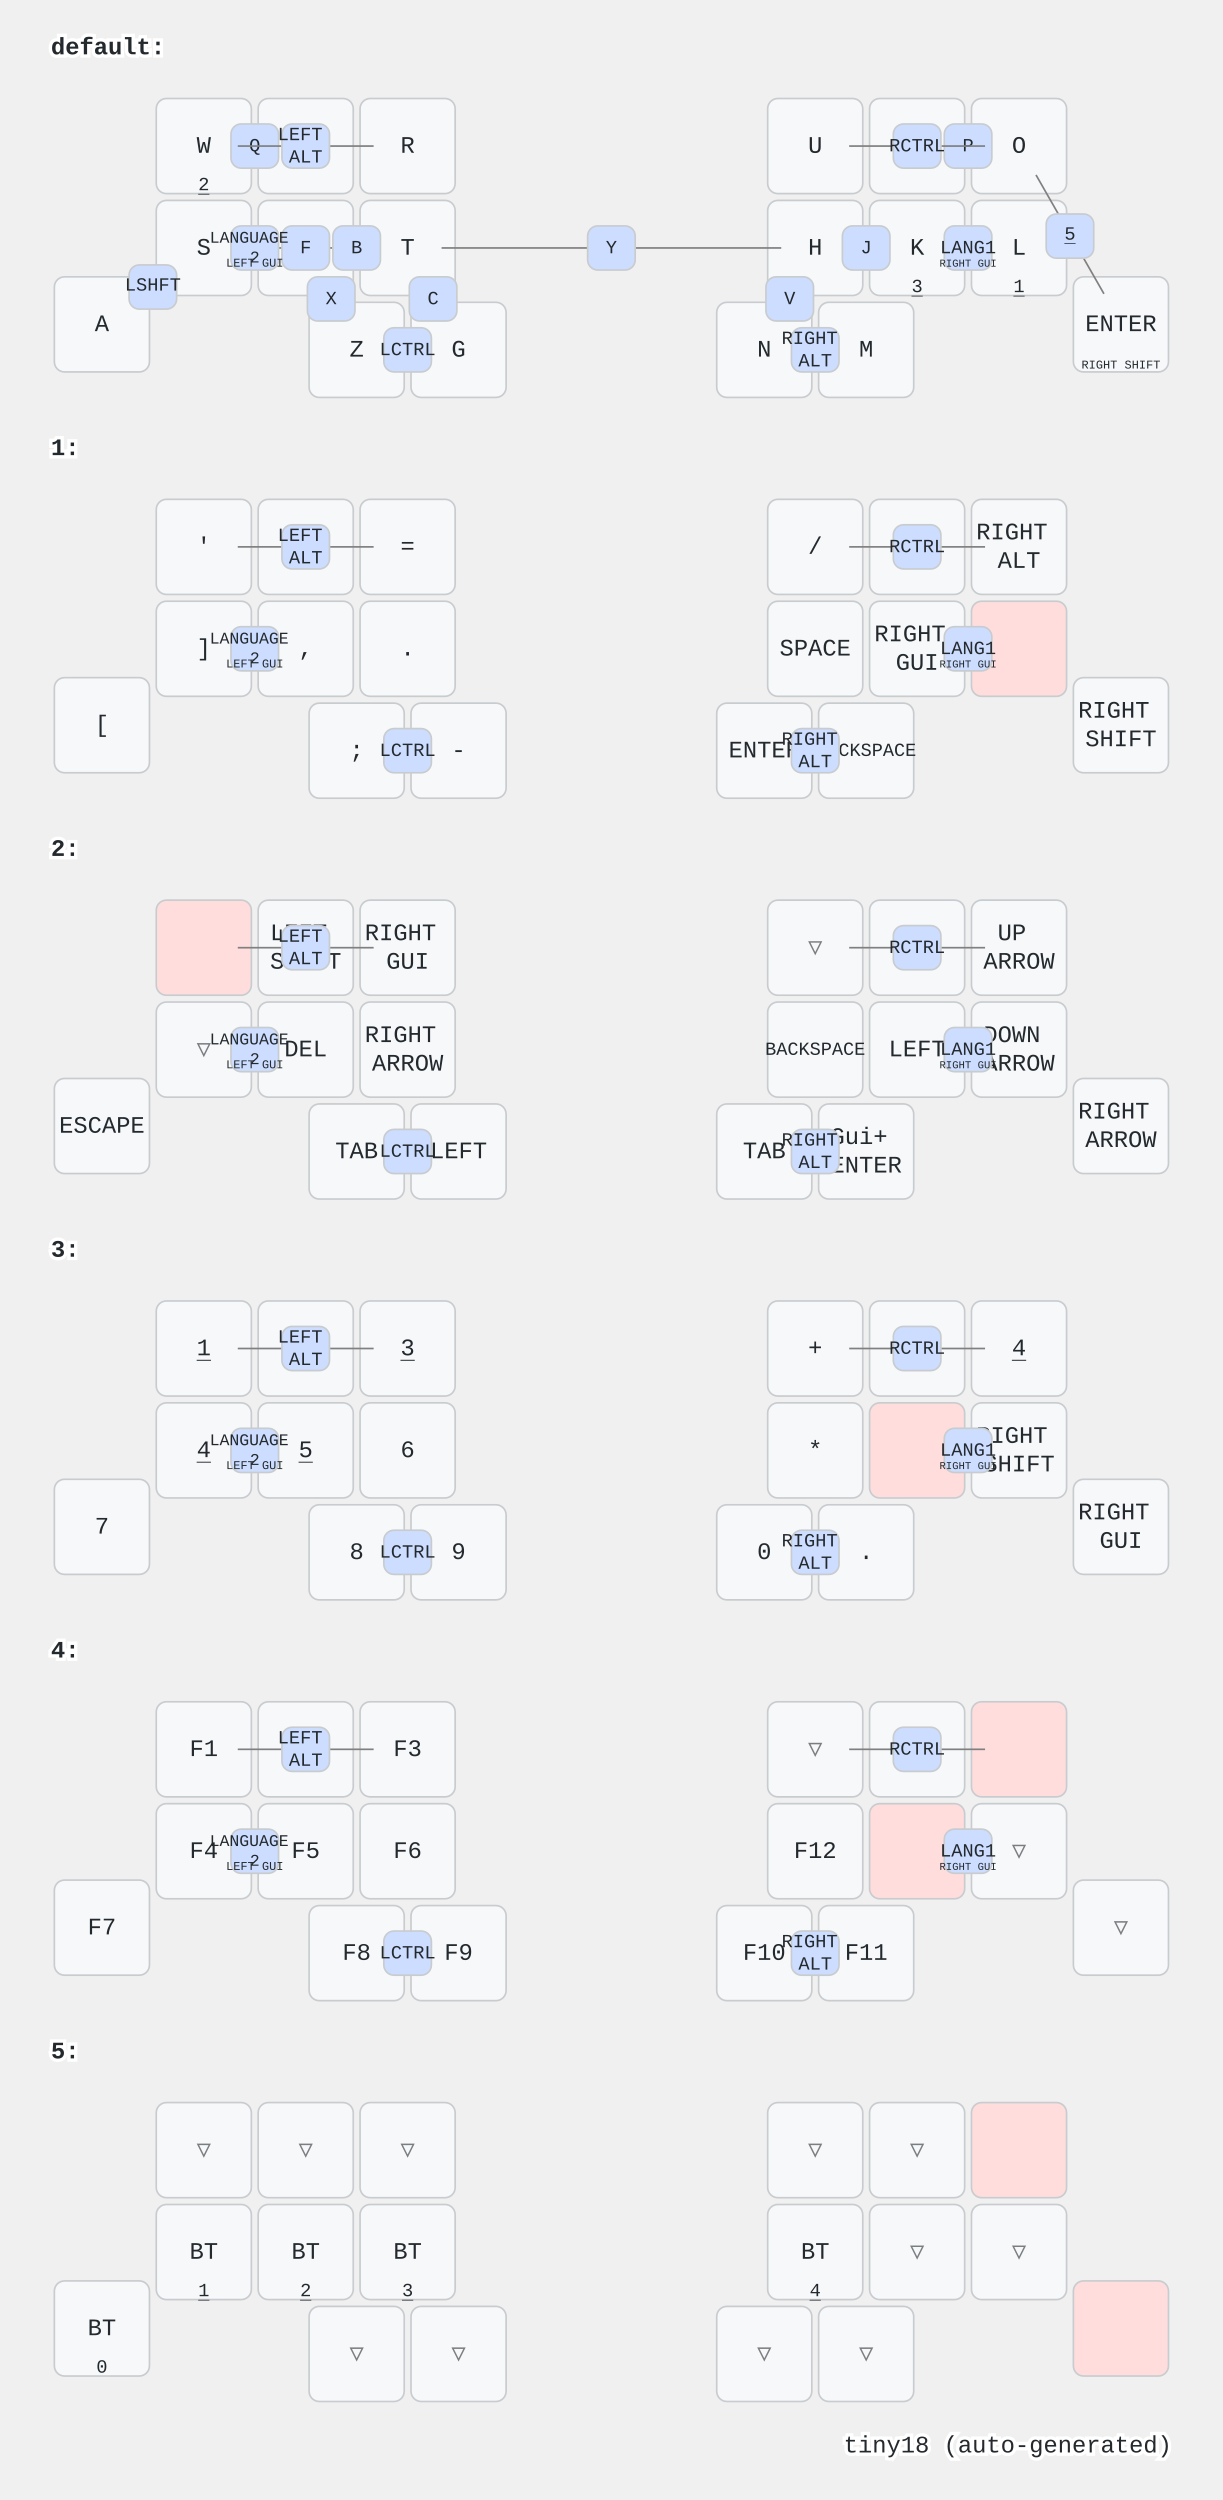
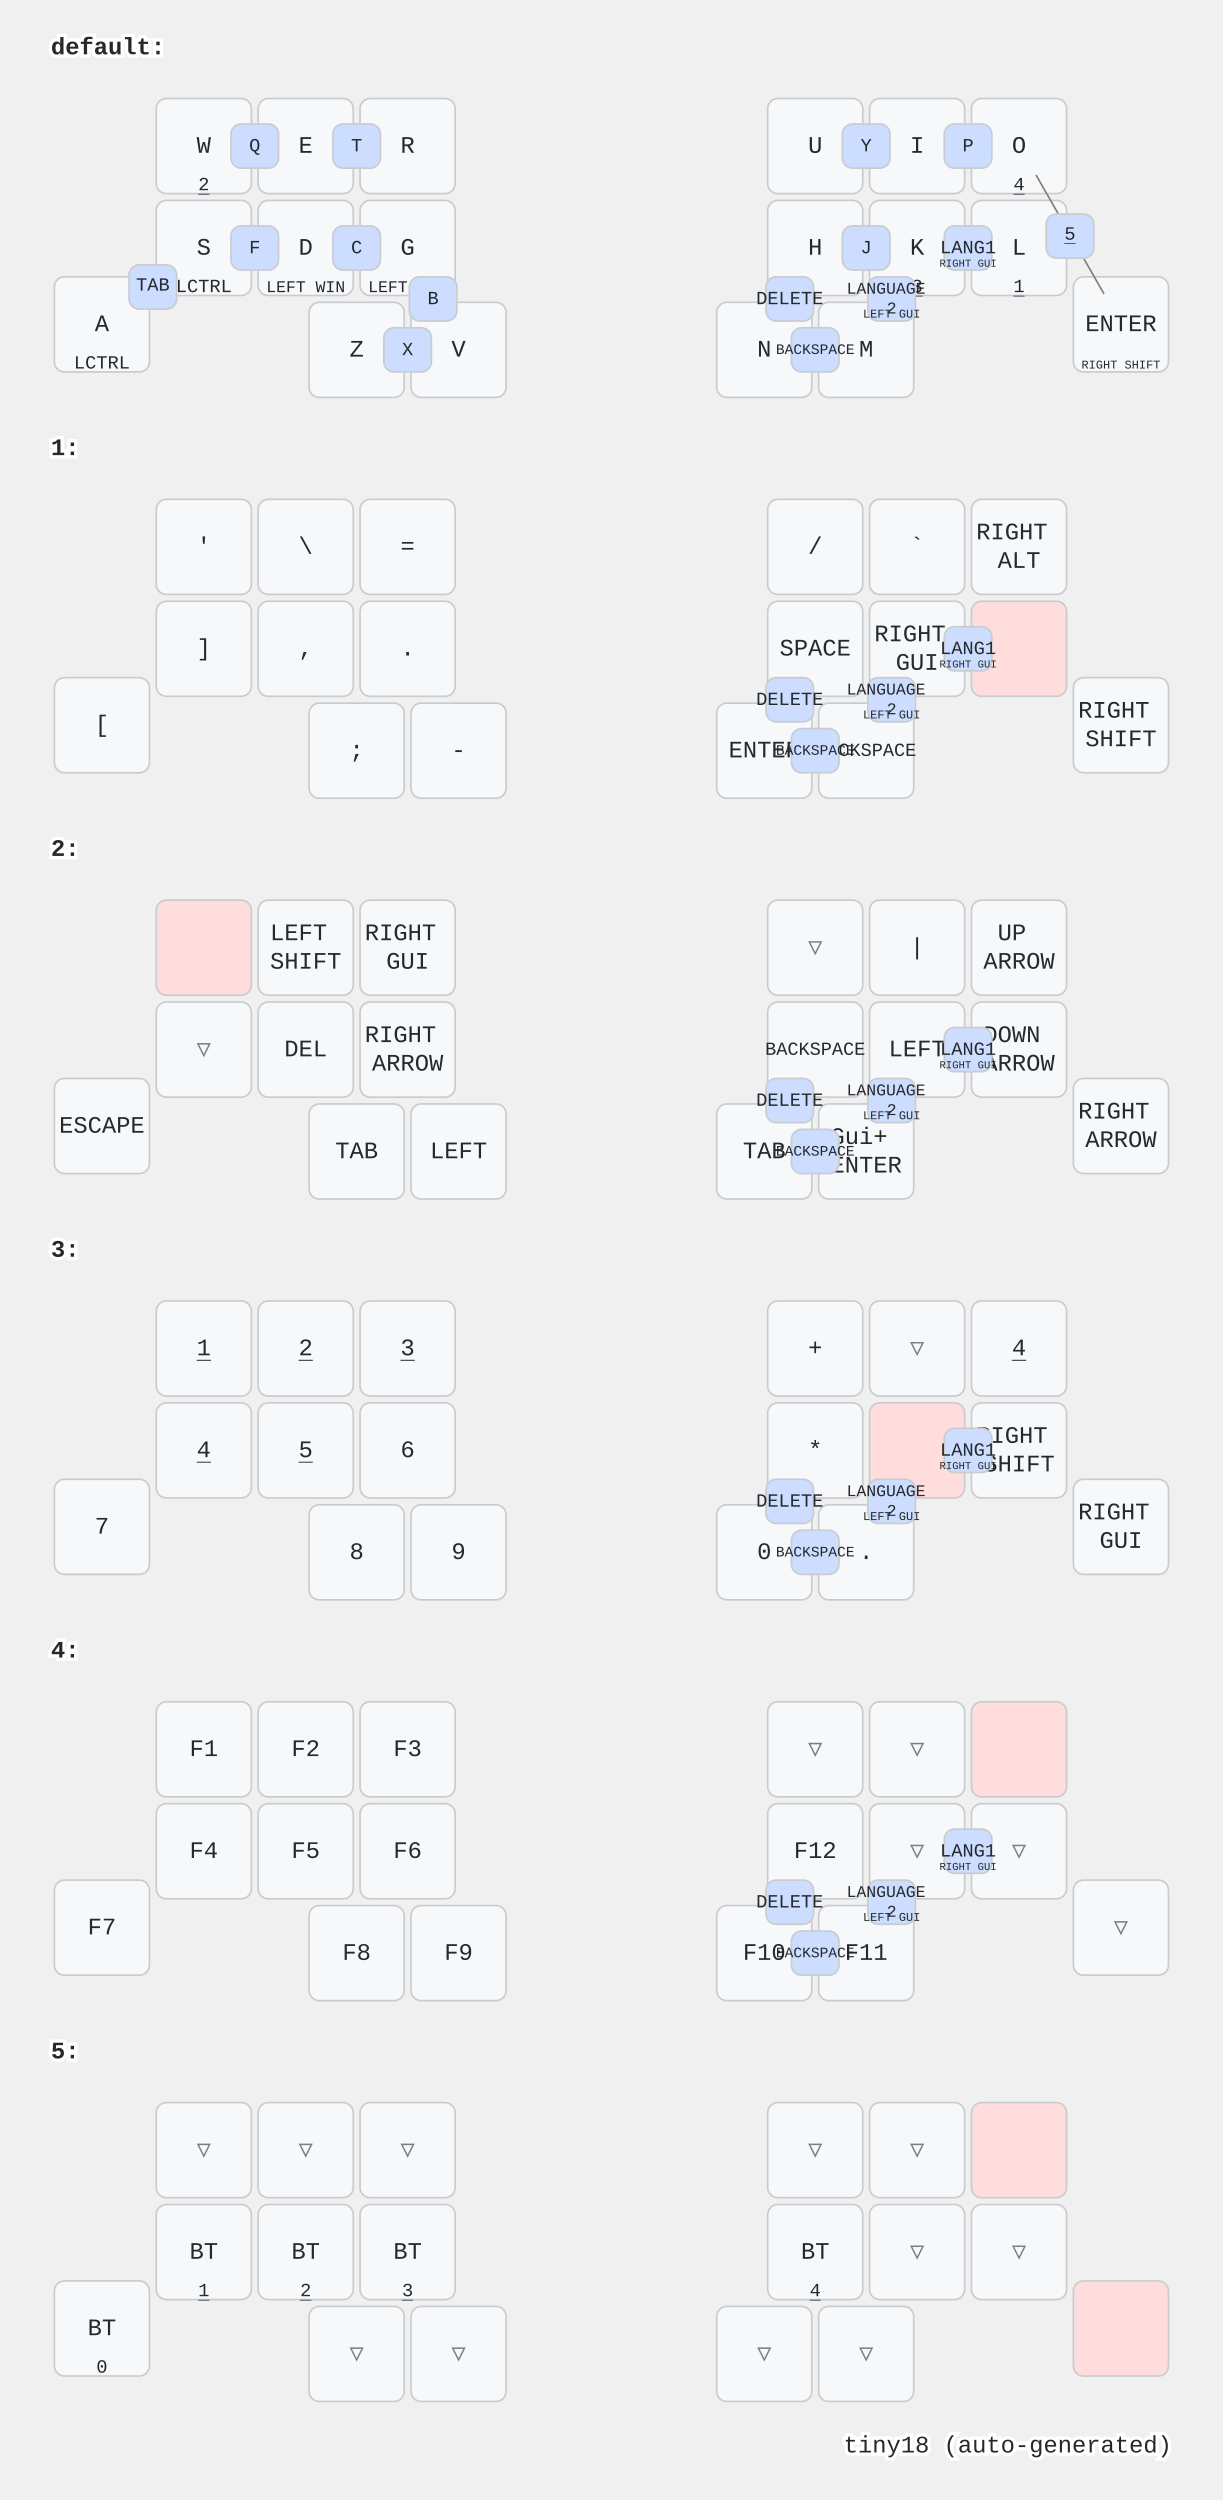
<svg xmlns="http://www.w3.org/2000/svg" width="720" height="1472" viewBox="0 0 720 1472" class="keymap">
  <style>/* inherit to force styles through use tags */
svg path {
    fill: inherit;
}

/* font and background color specifications */
svg.keymap {
    font-family: SFMono-Regular,Consolas,Liberation Mono,Menlo,monospace;
    font-size: 14px;
    font-kerning: normal;
    text-rendering: optimizeLegibility;
    fill: #24292e;
}

/* default key styling */
rect.key {
    fill: #f6f8fa;
}

rect.key, rect.combo {
    stroke: #c9cccf;
    stroke-width: 1;
}

/* default key side styling, only used is draw_key_sides is set */
rect.side {
    filter: brightness(90%);
}

/* color accent for combo boxes */
rect.combo, rect.combo-separate {
    fill: #cdf;
}

/* color accent for held keys */
rect.held, rect.combo.held {
    fill: #fdd;
}

/* color accent for ghost (optional) keys */
rect.ghost, rect.combo.ghost {
    stroke-dasharray: 4, 4;
    stroke-width: 2;
}

text {
    text-anchor: middle;
    dominant-baseline: middle;
}

/* styling for layer labels */
text.label {
    font-weight: bold;
    text-anchor: start;
    stroke: white;
    stroke-width: 4;
    paint-order: stroke;
}

/* styling for optional footer */
text.footer {
    text-anchor: end;
    dominant-baseline: auto;
    stroke: white;
    stroke-width: 4;
    paint-order: stroke;
}

/* styling for combo tap, and key non-tap label text */
text.combo, text.hold, text.shifted, text.left, text.right {
    font-size: 11px;
}

text.hold {
    text-anchor: middle;
    dominant-baseline: auto;
}

text.shifted {
    text-anchor: middle;
    dominant-baseline: hanging;
}

text.left {
    text-anchor: start;
}

text.right {
    text-anchor: end;
}

text.layer-activator {
    text-decoration: underline;
}

/* styling for hold/shifted label text in combo box */
text.combo.hold, text.combo.shifted, text.combo.left, text.combo.right {
    font-size: 8px;
}

/* lighter symbol for transparent keys */
text.trans {
    fill: #7b7e81;
}

/* styling for combo dendrons */
path.combo {
    stroke-width: 1;
    stroke: gray;
    fill: none;
}

/* Start Tabler Icons Cleanup */
/* cannot use height/width with glyphs */
.icon-tabler &gt; path {
    fill: inherit;
    stroke: inherit;
    stroke-width: 2;
}
/* hide tabler's default box */
.icon-tabler &gt; path[stroke="none"][fill="none"] {
    visibility: hidden;
}
/* End Tabler Icons Cleanup */
</style>
  <g transform="translate(30, 0)" class="layer-default">
    <text x="0" y="28" class="label" id="default">default:</text>
    <g transform="translate(0, 56)">
      <g transform="translate(90, 30)" class="key keypos-0">
        <rect rx="6" ry="6" x="-28" y="-28" width="56" height="56" class="key" />
        <text x="0" y="0" class="key tap">W</text>
        <a href="#x_x">
          <text x="0" y="26" class="key hold layer-activator">2</text>
        </a>
      </g>
      <g transform="translate(150, 30)" class="key keypos-1">
        <rect rx="6" ry="6" x="-28" y="-28" width="56" height="56" class="key" />
        <text x="0" y="0" class="key tap">E</text>
      </g>
      <g transform="translate(210, 30)" class="key keypos-2">
        <rect rx="6" ry="6" x="-28" y="-28" width="56" height="56" class="key" />
        <text x="0" y="0" class="key tap">R</text>
      </g>
      <g transform="translate(450, 30)" class="key keypos-3">
        <rect rx="6" ry="6" x="-28" y="-28" width="56" height="56" class="key" />
        <text x="0" y="0" class="key tap">U</text>
      </g>
      <g transform="translate(510, 30)" class="key keypos-4">
        <rect rx="6" ry="6" x="-28" y="-28" width="56" height="56" class="key" />
        <text x="0" y="0" class="key tap">I</text>
      </g>
      <g transform="translate(570, 30)" class="key keypos-5">
        <rect rx="6" ry="6" x="-28" y="-28" width="56" height="56" class="key" />
        <text x="0" y="0" class="key tap">O</text>
+         <a href="#x_x">
+           <text x="0" y="26" class="key hold layer-activator">4</text>
+         </a>
      </g>
      <g transform="translate(30, 135)" class="key keypos-6">
        <rect rx="6" ry="6" x="-28" y="-28" width="56" height="56" class="key" />
        <text x="0" y="0" class="key tap">A</text>
+         <text x="0" y="26" class="key hold">LCTRL</text>
      </g>
      <g transform="translate(90, 90)" class="key keypos-7">
        <rect rx="6" ry="6" x="-28" y="-28" width="56" height="56" class="key" />
        <text x="0" y="0" class="key tap">S</text>
+         <text x="0" y="26" class="key hold">LCTRL</text>
      </g>
      <g transform="translate(150, 90)" class="key keypos-8">
        <rect rx="6" ry="6" x="-28" y="-28" width="56" height="56" class="key" />
        <text x="0" y="0" class="key tap">D</text>
+         <text x="0" y="26" class="key hold">
+           <tspan style="font-size: 88%">LEFT WIN</tspan>
+         </text>
      </g>
      <g transform="translate(210, 90)" class="key keypos-9">
        <rect rx="6" ry="6" x="-28" y="-28" width="56" height="56" class="key" />
-         <text x="0" y="0" class="key tap">T</text>
+         <text x="0" y="0" class="key tap">G</text>
+         <text x="0" y="26" class="key hold">
+           <tspan style="font-size: 88%">LEFT ALT</tspan>
+         </text>
      </g>
      <g transform="translate(450, 90)" class="key keypos-10">
        <rect rx="6" ry="6" x="-28" y="-28" width="56" height="56" class="key" />
        <text x="0" y="0" class="key tap">H</text>
      </g>
      <g transform="translate(510, 90)" class="key keypos-11">
        <rect rx="6" ry="6" x="-28" y="-28" width="56" height="56" class="key" />
        <text x="0" y="0" class="key tap">K</text>
        <a href="#x_x">
          <text x="0" y="26" class="key hold layer-activator">3</text>
        </a>
      </g>
      <g transform="translate(570, 90)" class="key keypos-12">
        <rect rx="6" ry="6" x="-28" y="-28" width="56" height="56" class="key" />
        <text x="0" y="0" class="key tap">L</text>
        <a href="#x_x">
          <text x="0" y="26" class="key hold layer-activator">1</text>
        </a>
      </g>
      <g transform="translate(630, 135)" class="key keypos-13">
        <rect rx="6" ry="6" x="-28" y="-28" width="56" height="56" class="key" />
        <text x="0" y="0" class="key tap">ENTER</text>
        <text x="0" y="26" class="key hold">
          <tspan style="font-size: 64%">RIGHT SHIFT</tspan>
        </text>
      </g>
      <g transform="translate(180, 150)" class="key keypos-14">
        <rect rx="6" ry="6" x="-28" y="-28" width="56" height="56" class="key" />
        <text x="0" y="0" class="key tap">Z</text>
      </g>
      <g transform="translate(240, 150)" class="key keypos-15">
        <rect rx="6" ry="6" x="-28" y="-28" width="56" height="56" class="key" />
-         <text x="0" y="0" class="key tap">G</text>
+         <text x="0" y="0" class="key tap">V</text>
      </g>
      <g transform="translate(420, 150)" class="key keypos-16">
        <rect rx="6" ry="6" x="-28" y="-28" width="56" height="56" class="key" />
        <text x="0" y="0" class="key tap">N</text>
      </g>
      <g transform="translate(480, 150)" class="key keypos-17">
        <rect rx="6" ry="6" x="-28" y="-28" width="56" height="56" class="key" />
        <text x="0" y="0" class="key tap">M</text>
      </g>
      <g class="combo combopos-0">
        <rect rx="6" ry="6" x="106" y="17" width="28" height="26" class="combo" />
        <text x="120" y="30" class="combo tap">Q</text>
      </g>
      <g class="combo combopos-1">
-         <path d="M150,90 l40,0" class="combo" />
-         <path d="M150,90 l-40,0" class="combo" />
-         <rect rx="6" ry="6" x="136" y="77" width="28" height="26" class="combo" />
-         <text x="150" y="90" class="combo tap">F</text>
+         <rect rx="6" ry="6" x="166" y="17" width="28" height="26" class="combo" />
+         <text x="180" y="30" class="combo tap">T</text>
      </g>
      <g class="combo combopos-2">
-         <path d="M330,90 l100,0" class="combo" />
-         <path d="M330,90 l-100,0" class="combo" />
-         <rect rx="6" ry="6" x="316" y="77" width="28" height="26" class="combo" />
-         <text x="330" y="90" class="combo tap">Y</text>
+         <rect rx="6" ry="6" x="466" y="17" width="28" height="26" class="combo" />
+         <text x="480" y="30" class="combo tap">Y</text>
      </g>
      <g class="combo combopos-3">
        <rect rx="6" ry="6" x="526" y="17" width="28" height="26" class="combo" />
        <text x="540" y="30" class="combo tap">P</text>
      </g>
      <g class="combo combopos-4">
-         <rect rx="6" ry="6" x="166" y="77" width="28" height="26" class="combo" />
-         <text x="180" y="90" class="combo tap">B</text>
+         <rect rx="6" ry="6" x="211" y="107" width="28" height="26" class="combo" />
+         <text x="225" y="120" class="combo tap">B</text>
      </g>
      <g class="combo combopos-5">
        <rect rx="6" ry="6" x="466" y="77" width="28" height="26" class="combo" />
        <text x="480" y="90" class="combo tap">J</text>
      </g>
      <g class="combo combopos-6">
-         <rect rx="6" ry="6" x="106" y="77" width="28" height="26" class="combo" />
-         <text x="120" y="90" class="combo tap">
-           <tspan x="120" dy="-0.6em" style="font-size: 88%">LANGUAGE</tspan>
-           <tspan x="120" dy="1.2em" style="font-size: 88%">2</tspan>
-         </text>
-         <text x="120" y="101" class="combo hold">
+         <rect rx="6" ry="6" x="481" y="107" width="28" height="26" class="combo" />
+         <text x="495" y="120" class="combo tap">
+           <tspan x="495" dy="-0.6em" style="font-size: 88%">LANGUAGE</tspan>
+           <tspan x="495" dy="1.2em" style="font-size: 88%">2</tspan>
+         </text>
+         <text x="495" y="131" class="combo hold">
          <tspan style="font-size: 88%">LEFT GUI</tspan>
        </text>
      </g>
      <g class="combo combopos-7">
        <rect rx="6" ry="6" x="526" y="77" width="28" height="26" class="combo" />
        <text x="540" y="90" class="combo tap">LANG1</text>
        <text x="540" y="101" class="combo hold">
          <tspan style="font-size: 78%">RIGHT GUI</tspan>
        </text>
      </g>
      <g class="combo combopos-8">
        <rect rx="6" ry="6" x="46" y="100" width="28" height="26" class="combo" />
-         <text x="60" y="112" class="combo tap">LSHFT</text>
+         <text x="60" y="112" class="combo tap">TAB</text>
      </g>
      <g class="combo combopos-9">
-         <rect rx="6" ry="6" x="196" y="137" width="28" height="26" class="combo" />
-         <text x="210" y="150" class="combo tap">LCTRL</text>
+         <rect rx="6" ry="6" x="421" y="107" width="28" height="26" class="combo" />
+         <text x="435" y="120" class="combo tap">DELETE</text>
      </g>
      <g class="combo combopos-10">
        <rect rx="6" ry="6" x="436" y="137" width="28" height="26" class="combo" />
        <text x="450" y="150" class="combo tap">
-           <tspan x="450" dy="-0.6em">RIGHT</tspan>
-           <tspan x="450" dy="1.2em">ALT</tspan>
+           <tspan style="font-size: 78%">BACKSPACE</tspan>
        </text>
      </g>
      <g class="combo combopos-11">
        <path d="M600,82 l-20,-35" class="combo" />
        <path d="M600,82 l20,35" class="combo" />
        <rect rx="6" ry="6" x="586" y="70" width="28" height="26" class="combo" />
        <a href="#x_x">
          <text x="600" y="82" class="combo tap layer-activator">5</text>
        </a>
      </g>
      <g class="combo combopos-12">
-         <path d="M150,30 l40,0" class="combo" />
-         <path d="M150,30 l-40,0" class="combo" />
-         <rect rx="6" ry="6" x="136" y="17" width="28" height="26" class="combo" />
-         <text x="150" y="30" class="combo tap">
-           <tspan x="150" dy="-0.6em">LEFT</tspan>
-           <tspan x="150" dy="1.2em">ALT</tspan>
-         </text>
+         <rect rx="6" ry="6" x="196" y="137" width="28" height="26" class="combo" />
+         <text x="210" y="150" class="combo tap">X</text>
      </g>
      <g class="combo combopos-13">
-         <path d="M510,30 l-40,0" class="combo" />
-         <path d="M510,30 l40,0" class="combo" />
-         <rect rx="6" ry="6" x="496" y="17" width="28" height="26" class="combo" />
-         <text x="510" y="30" class="combo tap">RCTRL</text>
+         <rect rx="6" ry="6" x="166" y="77" width="28" height="26" class="combo" />
+         <text x="180" y="90" class="combo tap">C</text>
      </g>
      <g class="combo combopos-14">
-         <rect rx="6" ry="6" x="151" y="107" width="28" height="26" class="combo" />
-         <text x="165" y="120" class="combo tap">X</text>
-       </g>
-       <g class="combo combopos-15">
-         <rect rx="6" ry="6" x="211" y="107" width="28" height="26" class="combo" />
-         <text x="225" y="120" class="combo tap">C</text>
-       </g>
-       <g class="combo combopos-16">
-         <rect rx="6" ry="6" x="421" y="107" width="28" height="26" class="combo" />
-         <text x="435" y="120" class="combo tap">V</text>
+         <rect rx="6" ry="6" x="106" y="77" width="28" height="26" class="combo" />
+         <text x="120" y="90" class="combo tap">F</text>
      </g>
    </g>
  </g>
  <g transform="translate(30, 236)" class="layer-1">
    <text x="0" y="28" class="label" id="x_x">1:</text>
    <g transform="translate(0, 56)">
      <g transform="translate(90, 30)" class="key keypos-0">
        <rect rx="6" ry="6" x="-28" y="-28" width="56" height="56" class="key" />
        <text x="0" y="0" class="key tap">'</text>
      </g>
      <g transform="translate(150, 30)" class="key keypos-1">
        <rect rx="6" ry="6" x="-28" y="-28" width="56" height="56" class="key" />
        <text x="0" y="0" class="key tap">\</text>
      </g>
      <g transform="translate(210, 30)" class="key keypos-2">
        <rect rx="6" ry="6" x="-28" y="-28" width="56" height="56" class="key" />
        <text x="0" y="0" class="key tap">=</text>
      </g>
      <g transform="translate(450, 30)" class="key keypos-3">
        <rect rx="6" ry="6" x="-28" y="-28" width="56" height="56" class="key" />
        <text x="0" y="0" class="key tap">/</text>
      </g>
      <g transform="translate(510, 30)" class="key keypos-4">
        <rect rx="6" ry="6" x="-28" y="-28" width="56" height="56" class="key" />
        <text x="0" y="0" class="key tap">`</text>
      </g>
      <g transform="translate(570, 30)" class="key keypos-5">
        <rect rx="6" ry="6" x="-28" y="-28" width="56" height="56" class="key" />
        <text x="0" y="0" class="key tap">
          <tspan x="0" dy="-0.6em">RIGHT</tspan>
          <tspan x="0" dy="1.2em">ALT</tspan>
        </text>
      </g>
      <g transform="translate(30, 135)" class="key keypos-6">
        <rect rx="6" ry="6" x="-28" y="-28" width="56" height="56" class="key" />
        <text x="0" y="0" class="key tap">[</text>
      </g>
      <g transform="translate(90, 90)" class="key keypos-7">
        <rect rx="6" ry="6" x="-28" y="-28" width="56" height="56" class="key" />
        <text x="0" y="0" class="key tap">]</text>
      </g>
      <g transform="translate(150, 90)" class="key keypos-8">
        <rect rx="6" ry="6" x="-28" y="-28" width="56" height="56" class="key" />
        <text x="0" y="0" class="key tap">,</text>
      </g>
      <g transform="translate(210, 90)" class="key keypos-9">
        <rect rx="6" ry="6" x="-28" y="-28" width="56" height="56" class="key" />
        <text x="0" y="0" class="key tap">.</text>
      </g>
      <g transform="translate(450, 90)" class="key keypos-10">
        <rect rx="6" ry="6" x="-28" y="-28" width="56" height="56" class="key" />
        <text x="0" y="0" class="key tap">SPACE</text>
      </g>
      <g transform="translate(510, 90)" class="key keypos-11">
        <rect rx="6" ry="6" x="-28" y="-28" width="56" height="56" class="key" />
        <text x="0" y="0" class="key tap">
          <tspan x="0" dy="-0.6em">RIGHT</tspan>
          <tspan x="0" dy="1.2em">GUI</tspan>
        </text>
      </g>
      <g transform="translate(570, 90)" class="key held keypos-12">
        <rect rx="6" ry="6" x="-28" y="-28" width="56" height="56" class="key held" />
      </g>
      <g transform="translate(630, 135)" class="key keypos-13">
        <rect rx="6" ry="6" x="-28" y="-28" width="56" height="56" class="key" />
        <text x="0" y="0" class="key tap">
          <tspan x="0" dy="-0.6em">RIGHT</tspan>
          <tspan x="0" dy="1.2em">SHIFT</tspan>
        </text>
      </g>
      <g transform="translate(180, 150)" class="key keypos-14">
        <rect rx="6" ry="6" x="-28" y="-28" width="56" height="56" class="key" />
        <text x="0" y="0" class="key tap">;</text>
      </g>
      <g transform="translate(240, 150)" class="key keypos-15">
        <rect rx="6" ry="6" x="-28" y="-28" width="56" height="56" class="key" />
        <text x="0" y="0" class="key tap">-</text>
      </g>
      <g transform="translate(420, 150)" class="key keypos-16">
        <rect rx="6" ry="6" x="-28" y="-28" width="56" height="56" class="key" />
        <text x="0" y="0" class="key tap">ENTER</text>
      </g>
      <g transform="translate(480, 150)" class="key keypos-17">
        <rect rx="6" ry="6" x="-28" y="-28" width="56" height="56" class="key" />
        <text x="0" y="0" class="key tap">
          <tspan style="font-size: 78%">BACKSPACE</tspan>
        </text>
      </g>
      <g class="combo combopos-0">
-         <rect rx="6" ry="6" x="106" y="77" width="28" height="26" class="combo" />
-         <text x="120" y="90" class="combo tap">
-           <tspan x="120" dy="-0.6em" style="font-size: 88%">LANGUAGE</tspan>
-           <tspan x="120" dy="1.2em" style="font-size: 88%">2</tspan>
-         </text>
-         <text x="120" y="101" class="combo hold">
+         <rect rx="6" ry="6" x="481" y="107" width="28" height="26" class="combo" />
+         <text x="495" y="120" class="combo tap">
+           <tspan x="495" dy="-0.6em" style="font-size: 88%">LANGUAGE</tspan>
+           <tspan x="495" dy="1.2em" style="font-size: 88%">2</tspan>
+         </text>
+         <text x="495" y="131" class="combo hold">
          <tspan style="font-size: 88%">LEFT GUI</tspan>
        </text>
      </g>
      <g class="combo combopos-1">
        <rect rx="6" ry="6" x="526" y="77" width="28" height="26" class="combo" />
        <text x="540" y="90" class="combo tap">LANG1</text>
        <text x="540" y="101" class="combo hold">
          <tspan style="font-size: 78%">RIGHT GUI</tspan>
        </text>
      </g>
      <g class="combo combopos-2">
-         <rect rx="6" ry="6" x="196" y="137" width="28" height="26" class="combo" />
-         <text x="210" y="150" class="combo tap">LCTRL</text>
+         <rect rx="6" ry="6" x="421" y="107" width="28" height="26" class="combo" />
+         <text x="435" y="120" class="combo tap">DELETE</text>
      </g>
      <g class="combo combopos-3">
        <rect rx="6" ry="6" x="436" y="137" width="28" height="26" class="combo" />
        <text x="450" y="150" class="combo tap">
-           <tspan x="450" dy="-0.6em">RIGHT</tspan>
-           <tspan x="450" dy="1.2em">ALT</tspan>
-         </text>
-       </g>
-       <g class="combo combopos-4">
-         <path d="M150,30 l40,0" class="combo" />
-         <path d="M150,30 l-40,0" class="combo" />
-         <rect rx="6" ry="6" x="136" y="17" width="28" height="26" class="combo" />
-         <text x="150" y="30" class="combo tap">
-           <tspan x="150" dy="-0.6em">LEFT</tspan>
-           <tspan x="150" dy="1.2em">ALT</tspan>
-         </text>
-       </g>
-       <g class="combo combopos-5">
-         <path d="M510,30 l-40,0" class="combo" />
-         <path d="M510,30 l40,0" class="combo" />
-         <rect rx="6" ry="6" x="496" y="17" width="28" height="26" class="combo" />
-         <text x="510" y="30" class="combo tap">RCTRL</text>
+           <tspan style="font-size: 78%">BACKSPACE</tspan>
+         </text>
      </g>
    </g>
  </g>
  <g transform="translate(30, 472)" class="layer-2">
    <text x="0" y="28" class="label" id="x_x">2:</text>
    <g transform="translate(0, 56)">
      <g transform="translate(90, 30)" class="key held keypos-0">
        <rect rx="6" ry="6" x="-28" y="-28" width="56" height="56" class="key held" />
      </g>
      <g transform="translate(150, 30)" class="key keypos-1">
        <rect rx="6" ry="6" x="-28" y="-28" width="56" height="56" class="key" />
        <text x="0" y="0" class="key tap">
          <tspan x="0" dy="-0.6em">LEFT</tspan>
          <tspan x="0" dy="1.2em">SHIFT</tspan>
        </text>
      </g>
      <g transform="translate(210, 30)" class="key keypos-2">
        <rect rx="6" ry="6" x="-28" y="-28" width="56" height="56" class="key" />
        <text x="0" y="0" class="key tap">
          <tspan x="0" dy="-0.6em">RIGHT</tspan>
          <tspan x="0" dy="1.2em">GUI</tspan>
        </text>
      </g>
      <g transform="translate(450, 30)" class="key trans keypos-3">
        <rect rx="6" ry="6" x="-28" y="-28" width="56" height="56" class="key trans" />
        <text x="0" y="0" class="key trans tap">▽</text>
      </g>
      <g transform="translate(510, 30)" class="key keypos-4">
        <rect rx="6" ry="6" x="-28" y="-28" width="56" height="56" class="key" />
        <text x="0" y="0" class="key tap">|</text>
      </g>
      <g transform="translate(570, 30)" class="key keypos-5">
        <rect rx="6" ry="6" x="-28" y="-28" width="56" height="56" class="key" />
        <text x="0" y="0" class="key tap">
          <tspan x="0" dy="-0.6em">UP</tspan>
          <tspan x="0" dy="1.2em">ARROW</tspan>
        </text>
      </g>
      <g transform="translate(30, 135)" class="key keypos-6">
        <rect rx="6" ry="6" x="-28" y="-28" width="56" height="56" class="key" />
        <text x="0" y="0" class="key tap">ESCAPE</text>
      </g>
      <g transform="translate(90, 90)" class="key trans keypos-7">
        <rect rx="6" ry="6" x="-28" y="-28" width="56" height="56" class="key trans" />
        <text x="0" y="0" class="key trans tap">▽</text>
      </g>
      <g transform="translate(150, 90)" class="key keypos-8">
        <rect rx="6" ry="6" x="-28" y="-28" width="56" height="56" class="key" />
        <text x="0" y="0" class="key tap">DEL</text>
      </g>
      <g transform="translate(210, 90)" class="key keypos-9">
        <rect rx="6" ry="6" x="-28" y="-28" width="56" height="56" class="key" />
        <text x="0" y="0" class="key tap">
          <tspan x="0" dy="-0.6em">RIGHT</tspan>
          <tspan x="0" dy="1.2em">ARROW</tspan>
        </text>
      </g>
      <g transform="translate(450, 90)" class="key keypos-10">
        <rect rx="6" ry="6" x="-28" y="-28" width="56" height="56" class="key" />
        <text x="0" y="0" class="key tap">
          <tspan style="font-size: 78%">BACKSPACE</tspan>
        </text>
      </g>
      <g transform="translate(510, 90)" class="key keypos-11">
        <rect rx="6" ry="6" x="-28" y="-28" width="56" height="56" class="key" />
        <text x="0" y="0" class="key tap">LEFT</text>
      </g>
      <g transform="translate(570, 90)" class="key keypos-12">
        <rect rx="6" ry="6" x="-28" y="-28" width="56" height="56" class="key" />
        <text x="0" y="0" class="key tap">
          <tspan x="0" dy="-0.6em">DOWN</tspan>
          <tspan x="0" dy="1.2em">ARROW</tspan>
        </text>
      </g>
      <g transform="translate(630, 135)" class="key keypos-13">
        <rect rx="6" ry="6" x="-28" y="-28" width="56" height="56" class="key" />
        <text x="0" y="0" class="key tap">
          <tspan x="0" dy="-0.6em">RIGHT</tspan>
          <tspan x="0" dy="1.2em">ARROW</tspan>
        </text>
      </g>
      <g transform="translate(180, 150)" class="key keypos-14">
        <rect rx="6" ry="6" x="-28" y="-28" width="56" height="56" class="key" />
        <text x="0" y="0" class="key tap">TAB</text>
      </g>
      <g transform="translate(240, 150)" class="key keypos-15">
        <rect rx="6" ry="6" x="-28" y="-28" width="56" height="56" class="key" />
        <text x="0" y="0" class="key tap">LEFT</text>
      </g>
      <g transform="translate(420, 150)" class="key keypos-16">
        <rect rx="6" ry="6" x="-28" y="-28" width="56" height="56" class="key" />
        <text x="0" y="0" class="key tap">TAB</text>
      </g>
      <g transform="translate(480, 150)" class="key keypos-17">
        <rect rx="6" ry="6" x="-28" y="-28" width="56" height="56" class="key" />
        <text x="0" y="0" class="key tap">
          <tspan x="0" dy="-0.6em">Gui+</tspan>
          <tspan x="0" dy="1.2em">ENTER</tspan>
        </text>
      </g>
      <g class="combo combopos-0">
-         <rect rx="6" ry="6" x="106" y="77" width="28" height="26" class="combo" />
-         <text x="120" y="90" class="combo tap">
-           <tspan x="120" dy="-0.6em" style="font-size: 88%">LANGUAGE</tspan>
-           <tspan x="120" dy="1.2em" style="font-size: 88%">2</tspan>
-         </text>
-         <text x="120" y="101" class="combo hold">
+         <rect rx="6" ry="6" x="481" y="107" width="28" height="26" class="combo" />
+         <text x="495" y="120" class="combo tap">
+           <tspan x="495" dy="-0.6em" style="font-size: 88%">LANGUAGE</tspan>
+           <tspan x="495" dy="1.2em" style="font-size: 88%">2</tspan>
+         </text>
+         <text x="495" y="131" class="combo hold">
          <tspan style="font-size: 88%">LEFT GUI</tspan>
        </text>
      </g>
      <g class="combo combopos-1">
        <rect rx="6" ry="6" x="526" y="77" width="28" height="26" class="combo" />
        <text x="540" y="90" class="combo tap">LANG1</text>
        <text x="540" y="101" class="combo hold">
          <tspan style="font-size: 78%">RIGHT GUI</tspan>
        </text>
      </g>
      <g class="combo combopos-2">
-         <rect rx="6" ry="6" x="196" y="137" width="28" height="26" class="combo" />
-         <text x="210" y="150" class="combo tap">LCTRL</text>
+         <rect rx="6" ry="6" x="421" y="107" width="28" height="26" class="combo" />
+         <text x="435" y="120" class="combo tap">DELETE</text>
      </g>
      <g class="combo combopos-3">
        <rect rx="6" ry="6" x="436" y="137" width="28" height="26" class="combo" />
        <text x="450" y="150" class="combo tap">
-           <tspan x="450" dy="-0.6em">RIGHT</tspan>
-           <tspan x="450" dy="1.2em">ALT</tspan>
-         </text>
-       </g>
-       <g class="combo combopos-4">
-         <path d="M150,30 l40,0" class="combo" />
-         <path d="M150,30 l-40,0" class="combo" />
-         <rect rx="6" ry="6" x="136" y="17" width="28" height="26" class="combo" />
-         <text x="150" y="30" class="combo tap">
-           <tspan x="150" dy="-0.6em">LEFT</tspan>
-           <tspan x="150" dy="1.2em">ALT</tspan>
-         </text>
-       </g>
-       <g class="combo combopos-5">
-         <path d="M510,30 l-40,0" class="combo" />
-         <path d="M510,30 l40,0" class="combo" />
-         <rect rx="6" ry="6" x="496" y="17" width="28" height="26" class="combo" />
-         <text x="510" y="30" class="combo tap">RCTRL</text>
+           <tspan style="font-size: 78%">BACKSPACE</tspan>
+         </text>
      </g>
    </g>
  </g>
  <g transform="translate(30, 708)" class="layer-3">
    <text x="0" y="28" class="label" id="x_x">3:</text>
    <g transform="translate(0, 56)">
      <g transform="translate(90, 30)" class="key keypos-0">
        <rect rx="6" ry="6" x="-28" y="-28" width="56" height="56" class="key" />
        <a href="#x_x">
          <text x="0" y="0" class="key tap layer-activator">1</text>
        </a>
      </g>
      <g transform="translate(150, 30)" class="key keypos-1">
        <rect rx="6" ry="6" x="-28" y="-28" width="56" height="56" class="key" />
        <a href="#x_x">
          <text x="0" y="0" class="key tap layer-activator">2</text>
        </a>
      </g>
      <g transform="translate(210, 30)" class="key keypos-2">
        <rect rx="6" ry="6" x="-28" y="-28" width="56" height="56" class="key" />
        <a href="#x_x">
          <text x="0" y="0" class="key tap layer-activator">3</text>
        </a>
      </g>
      <g transform="translate(450, 30)" class="key keypos-3">
        <rect rx="6" ry="6" x="-28" y="-28" width="56" height="56" class="key" />
        <text x="0" y="0" class="key tap">+</text>
      </g>
      <g transform="translate(510, 30)" class="key trans keypos-4">
        <rect rx="6" ry="6" x="-28" y="-28" width="56" height="56" class="key trans" />
        <text x="0" y="0" class="key trans tap">▽</text>
      </g>
      <g transform="translate(570, 30)" class="key keypos-5">
        <rect rx="6" ry="6" x="-28" y="-28" width="56" height="56" class="key" />
        <a href="#x_x">
          <text x="0" y="0" class="key tap layer-activator">4</text>
        </a>
      </g>
      <g transform="translate(30, 135)" class="key keypos-6">
        <rect rx="6" ry="6" x="-28" y="-28" width="56" height="56" class="key" />
        <text x="0" y="0" class="key tap">7</text>
      </g>
      <g transform="translate(90, 90)" class="key keypos-7">
        <rect rx="6" ry="6" x="-28" y="-28" width="56" height="56" class="key" />
        <a href="#x_x">
          <text x="0" y="0" class="key tap layer-activator">4</text>
        </a>
      </g>
      <g transform="translate(150, 90)" class="key keypos-8">
        <rect rx="6" ry="6" x="-28" y="-28" width="56" height="56" class="key" />
        <a href="#x_x">
          <text x="0" y="0" class="key tap layer-activator">5</text>
        </a>
      </g>
      <g transform="translate(210, 90)" class="key keypos-9">
        <rect rx="6" ry="6" x="-28" y="-28" width="56" height="56" class="key" />
        <text x="0" y="0" class="key tap">6</text>
      </g>
      <g transform="translate(450, 90)" class="key keypos-10">
        <rect rx="6" ry="6" x="-28" y="-28" width="56" height="56" class="key" />
        <text x="0" y="0" class="key tap">*</text>
      </g>
      <g transform="translate(510, 90)" class="key held keypos-11">
        <rect rx="6" ry="6" x="-28" y="-28" width="56" height="56" class="key held" />
      </g>
      <g transform="translate(570, 90)" class="key keypos-12">
        <rect rx="6" ry="6" x="-28" y="-28" width="56" height="56" class="key" />
        <text x="0" y="0" class="key tap">
          <tspan x="0" dy="-0.6em">RIGHT</tspan>
          <tspan x="0" dy="1.2em">SHIFT</tspan>
        </text>
      </g>
      <g transform="translate(630, 135)" class="key keypos-13">
        <rect rx="6" ry="6" x="-28" y="-28" width="56" height="56" class="key" />
        <text x="0" y="0" class="key tap">
          <tspan x="0" dy="-0.6em">RIGHT</tspan>
          <tspan x="0" dy="1.2em">GUI</tspan>
        </text>
      </g>
      <g transform="translate(180, 150)" class="key keypos-14">
        <rect rx="6" ry="6" x="-28" y="-28" width="56" height="56" class="key" />
        <text x="0" y="0" class="key tap">8</text>
      </g>
      <g transform="translate(240, 150)" class="key keypos-15">
        <rect rx="6" ry="6" x="-28" y="-28" width="56" height="56" class="key" />
        <text x="0" y="0" class="key tap">9</text>
      </g>
      <g transform="translate(420, 150)" class="key keypos-16">
        <rect rx="6" ry="6" x="-28" y="-28" width="56" height="56" class="key" />
        <text x="0" y="0" class="key tap">0</text>
      </g>
      <g transform="translate(480, 150)" class="key keypos-17">
        <rect rx="6" ry="6" x="-28" y="-28" width="56" height="56" class="key" />
        <text x="0" y="0" class="key tap">.</text>
      </g>
      <g class="combo combopos-0">
-         <rect rx="6" ry="6" x="106" y="77" width="28" height="26" class="combo" />
-         <text x="120" y="90" class="combo tap">
-           <tspan x="120" dy="-0.6em" style="font-size: 88%">LANGUAGE</tspan>
-           <tspan x="120" dy="1.2em" style="font-size: 88%">2</tspan>
-         </text>
-         <text x="120" y="101" class="combo hold">
+         <rect rx="6" ry="6" x="481" y="107" width="28" height="26" class="combo" />
+         <text x="495" y="120" class="combo tap">
+           <tspan x="495" dy="-0.6em" style="font-size: 88%">LANGUAGE</tspan>
+           <tspan x="495" dy="1.2em" style="font-size: 88%">2</tspan>
+         </text>
+         <text x="495" y="131" class="combo hold">
          <tspan style="font-size: 88%">LEFT GUI</tspan>
        </text>
      </g>
      <g class="combo combopos-1">
        <rect rx="6" ry="6" x="526" y="77" width="28" height="26" class="combo" />
        <text x="540" y="90" class="combo tap">LANG1</text>
        <text x="540" y="101" class="combo hold">
          <tspan style="font-size: 78%">RIGHT GUI</tspan>
        </text>
      </g>
      <g class="combo combopos-2">
-         <rect rx="6" ry="6" x="196" y="137" width="28" height="26" class="combo" />
-         <text x="210" y="150" class="combo tap">LCTRL</text>
+         <rect rx="6" ry="6" x="421" y="107" width="28" height="26" class="combo" />
+         <text x="435" y="120" class="combo tap">DELETE</text>
      </g>
      <g class="combo combopos-3">
        <rect rx="6" ry="6" x="436" y="137" width="28" height="26" class="combo" />
        <text x="450" y="150" class="combo tap">
-           <tspan x="450" dy="-0.6em">RIGHT</tspan>
-           <tspan x="450" dy="1.2em">ALT</tspan>
-         </text>
-       </g>
-       <g class="combo combopos-4">
-         <path d="M150,30 l40,0" class="combo" />
-         <path d="M150,30 l-40,0" class="combo" />
-         <rect rx="6" ry="6" x="136" y="17" width="28" height="26" class="combo" />
-         <text x="150" y="30" class="combo tap">
-           <tspan x="150" dy="-0.6em">LEFT</tspan>
-           <tspan x="150" dy="1.2em">ALT</tspan>
-         </text>
-       </g>
-       <g class="combo combopos-5">
-         <path d="M510,30 l-40,0" class="combo" />
-         <path d="M510,30 l40,0" class="combo" />
-         <rect rx="6" ry="6" x="496" y="17" width="28" height="26" class="combo" />
-         <text x="510" y="30" class="combo tap">RCTRL</text>
+           <tspan style="font-size: 78%">BACKSPACE</tspan>
+         </text>
      </g>
    </g>
  </g>
  <g transform="translate(30, 944)" class="layer-4">
    <text x="0" y="28" class="label" id="x_x">4:</text>
    <g transform="translate(0, 56)">
      <g transform="translate(90, 30)" class="key keypos-0">
        <rect rx="6" ry="6" x="-28" y="-28" width="56" height="56" class="key" />
        <text x="0" y="0" class="key tap">F1</text>
      </g>
      <g transform="translate(150, 30)" class="key keypos-1">
        <rect rx="6" ry="6" x="-28" y="-28" width="56" height="56" class="key" />
        <text x="0" y="0" class="key tap">F2</text>
      </g>
      <g transform="translate(210, 30)" class="key keypos-2">
        <rect rx="6" ry="6" x="-28" y="-28" width="56" height="56" class="key" />
        <text x="0" y="0" class="key tap">F3</text>
      </g>
      <g transform="translate(450, 30)" class="key trans keypos-3">
        <rect rx="6" ry="6" x="-28" y="-28" width="56" height="56" class="key trans" />
        <text x="0" y="0" class="key trans tap">▽</text>
      </g>
      <g transform="translate(510, 30)" class="key trans keypos-4">
        <rect rx="6" ry="6" x="-28" y="-28" width="56" height="56" class="key trans" />
        <text x="0" y="0" class="key trans tap">▽</text>
      </g>
      <g transform="translate(570, 30)" class="key held keypos-5">
        <rect rx="6" ry="6" x="-28" y="-28" width="56" height="56" class="key held" />
      </g>
      <g transform="translate(30, 135)" class="key keypos-6">
        <rect rx="6" ry="6" x="-28" y="-28" width="56" height="56" class="key" />
        <text x="0" y="0" class="key tap">F7</text>
      </g>
      <g transform="translate(90, 90)" class="key keypos-7">
        <rect rx="6" ry="6" x="-28" y="-28" width="56" height="56" class="key" />
        <text x="0" y="0" class="key tap">F4</text>
      </g>
      <g transform="translate(150, 90)" class="key keypos-8">
        <rect rx="6" ry="6" x="-28" y="-28" width="56" height="56" class="key" />
        <text x="0" y="0" class="key tap">F5</text>
      </g>
      <g transform="translate(210, 90)" class="key keypos-9">
        <rect rx="6" ry="6" x="-28" y="-28" width="56" height="56" class="key" />
        <text x="0" y="0" class="key tap">F6</text>
      </g>
      <g transform="translate(450, 90)" class="key keypos-10">
        <rect rx="6" ry="6" x="-28" y="-28" width="56" height="56" class="key" />
        <text x="0" y="0" class="key tap">F12</text>
      </g>
-       <g transform="translate(510, 90)" class="key held keypos-11">
-         <rect rx="6" ry="6" x="-28" y="-28" width="56" height="56" class="key held" />
+       <g transform="translate(510, 90)" class="key trans keypos-11">
+         <rect rx="6" ry="6" x="-28" y="-28" width="56" height="56" class="key trans" />
+         <text x="0" y="0" class="key trans tap">▽</text>
      </g>
      <g transform="translate(570, 90)" class="key trans keypos-12">
        <rect rx="6" ry="6" x="-28" y="-28" width="56" height="56" class="key trans" />
        <text x="0" y="0" class="key trans tap">▽</text>
      </g>
      <g transform="translate(630, 135)" class="key trans keypos-13">
        <rect rx="6" ry="6" x="-28" y="-28" width="56" height="56" class="key trans" />
        <text x="0" y="0" class="key trans tap">▽</text>
      </g>
      <g transform="translate(180, 150)" class="key keypos-14">
        <rect rx="6" ry="6" x="-28" y="-28" width="56" height="56" class="key" />
        <text x="0" y="0" class="key tap">F8</text>
      </g>
      <g transform="translate(240, 150)" class="key keypos-15">
        <rect rx="6" ry="6" x="-28" y="-28" width="56" height="56" class="key" />
        <text x="0" y="0" class="key tap">F9</text>
      </g>
      <g transform="translate(420, 150)" class="key keypos-16">
        <rect rx="6" ry="6" x="-28" y="-28" width="56" height="56" class="key" />
        <text x="0" y="0" class="key tap">F10</text>
      </g>
      <g transform="translate(480, 150)" class="key keypos-17">
        <rect rx="6" ry="6" x="-28" y="-28" width="56" height="56" class="key" />
        <text x="0" y="0" class="key tap">F11</text>
      </g>
      <g class="combo combopos-0">
-         <rect rx="6" ry="6" x="106" y="77" width="28" height="26" class="combo" />
-         <text x="120" y="90" class="combo tap">
-           <tspan x="120" dy="-0.6em" style="font-size: 88%">LANGUAGE</tspan>
-           <tspan x="120" dy="1.2em" style="font-size: 88%">2</tspan>
-         </text>
-         <text x="120" y="101" class="combo hold">
+         <rect rx="6" ry="6" x="481" y="107" width="28" height="26" class="combo" />
+         <text x="495" y="120" class="combo tap">
+           <tspan x="495" dy="-0.6em" style="font-size: 88%">LANGUAGE</tspan>
+           <tspan x="495" dy="1.2em" style="font-size: 88%">2</tspan>
+         </text>
+         <text x="495" y="131" class="combo hold">
          <tspan style="font-size: 88%">LEFT GUI</tspan>
        </text>
      </g>
      <g class="combo combopos-1">
        <rect rx="6" ry="6" x="526" y="77" width="28" height="26" class="combo" />
        <text x="540" y="90" class="combo tap">LANG1</text>
        <text x="540" y="101" class="combo hold">
          <tspan style="font-size: 78%">RIGHT GUI</tspan>
        </text>
      </g>
      <g class="combo combopos-2">
-         <rect rx="6" ry="6" x="196" y="137" width="28" height="26" class="combo" />
-         <text x="210" y="150" class="combo tap">LCTRL</text>
+         <rect rx="6" ry="6" x="421" y="107" width="28" height="26" class="combo" />
+         <text x="435" y="120" class="combo tap">DELETE</text>
      </g>
      <g class="combo combopos-3">
        <rect rx="6" ry="6" x="436" y="137" width="28" height="26" class="combo" />
        <text x="450" y="150" class="combo tap">
-           <tspan x="450" dy="-0.6em">RIGHT</tspan>
-           <tspan x="450" dy="1.2em">ALT</tspan>
-         </text>
-       </g>
-       <g class="combo combopos-4">
-         <path d="M150,30 l40,0" class="combo" />
-         <path d="M150,30 l-40,0" class="combo" />
-         <rect rx="6" ry="6" x="136" y="17" width="28" height="26" class="combo" />
-         <text x="150" y="30" class="combo tap">
-           <tspan x="150" dy="-0.6em">LEFT</tspan>
-           <tspan x="150" dy="1.2em">ALT</tspan>
-         </text>
-       </g>
-       <g class="combo combopos-5">
-         <path d="M510,30 l-40,0" class="combo" />
-         <path d="M510,30 l40,0" class="combo" />
-         <rect rx="6" ry="6" x="496" y="17" width="28" height="26" class="combo" />
-         <text x="510" y="30" class="combo tap">RCTRL</text>
+           <tspan style="font-size: 78%">BACKSPACE</tspan>
+         </text>
      </g>
    </g>
  </g>
  <g transform="translate(30, 1180)" class="layer-5">
    <text x="0" y="28" class="label" id="x_x">5:</text>
    <g transform="translate(0, 56)">
      <g transform="translate(90, 30)" class="key trans keypos-0">
        <rect rx="6" ry="6" x="-28" y="-28" width="56" height="56" class="key trans" />
        <text x="0" y="0" class="key trans tap">▽</text>
      </g>
      <g transform="translate(150, 30)" class="key trans keypos-1">
        <rect rx="6" ry="6" x="-28" y="-28" width="56" height="56" class="key trans" />
        <text x="0" y="0" class="key trans tap">▽</text>
      </g>
      <g transform="translate(210, 30)" class="key trans keypos-2">
        <rect rx="6" ry="6" x="-28" y="-28" width="56" height="56" class="key trans" />
        <text x="0" y="0" class="key trans tap">▽</text>
      </g>
      <g transform="translate(450, 30)" class="key trans keypos-3">
        <rect rx="6" ry="6" x="-28" y="-28" width="56" height="56" class="key trans" />
        <text x="0" y="0" class="key trans tap">▽</text>
      </g>
      <g transform="translate(510, 30)" class="key trans keypos-4">
        <rect rx="6" ry="6" x="-28" y="-28" width="56" height="56" class="key trans" />
        <text x="0" y="0" class="key trans tap">▽</text>
      </g>
      <g transform="translate(570, 30)" class="key held keypos-5">
        <rect rx="6" ry="6" x="-28" y="-28" width="56" height="56" class="key held" />
      </g>
      <g transform="translate(30, 135)" class="key keypos-6">
        <rect rx="6" ry="6" x="-28" y="-28" width="56" height="56" class="key" />
        <text x="0" y="0" class="key tap">BT</text>
        <text x="0" y="26" class="key hold">0</text>
      </g>
      <g transform="translate(90, 90)" class="key keypos-7">
        <rect rx="6" ry="6" x="-28" y="-28" width="56" height="56" class="key" />
        <text x="0" y="0" class="key tap">BT</text>
        <a href="#x_x">
          <text x="0" y="26" class="key hold layer-activator">1</text>
        </a>
      </g>
      <g transform="translate(150, 90)" class="key keypos-8">
        <rect rx="6" ry="6" x="-28" y="-28" width="56" height="56" class="key" />
        <text x="0" y="0" class="key tap">BT</text>
        <a href="#x_x">
          <text x="0" y="26" class="key hold layer-activator">2</text>
        </a>
      </g>
      <g transform="translate(210, 90)" class="key keypos-9">
        <rect rx="6" ry="6" x="-28" y="-28" width="56" height="56" class="key" />
        <text x="0" y="0" class="key tap">BT</text>
        <a href="#x_x">
          <text x="0" y="26" class="key hold layer-activator">3</text>
        </a>
      </g>
      <g transform="translate(450, 90)" class="key keypos-10">
        <rect rx="6" ry="6" x="-28" y="-28" width="56" height="56" class="key" />
        <text x="0" y="0" class="key tap">BT</text>
        <a href="#x_x">
          <text x="0" y="26" class="key hold layer-activator">4</text>
        </a>
      </g>
      <g transform="translate(510, 90)" class="key trans keypos-11">
        <rect rx="6" ry="6" x="-28" y="-28" width="56" height="56" class="key trans" />
        <text x="0" y="0" class="key trans tap">▽</text>
      </g>
      <g transform="translate(570, 90)" class="key trans keypos-12">
        <rect rx="6" ry="6" x="-28" y="-28" width="56" height="56" class="key trans" />
        <text x="0" y="0" class="key trans tap">▽</text>
      </g>
      <g transform="translate(630, 135)" class="key held keypos-13">
        <rect rx="6" ry="6" x="-28" y="-28" width="56" height="56" class="key held" />
      </g>
      <g transform="translate(180, 150)" class="key trans keypos-14">
        <rect rx="6" ry="6" x="-28" y="-28" width="56" height="56" class="key trans" />
        <text x="0" y="0" class="key trans tap">▽</text>
      </g>
      <g transform="translate(240, 150)" class="key trans keypos-15">
        <rect rx="6" ry="6" x="-28" y="-28" width="56" height="56" class="key trans" />
        <text x="0" y="0" class="key trans tap">▽</text>
      </g>
      <g transform="translate(420, 150)" class="key trans keypos-16">
        <rect rx="6" ry="6" x="-28" y="-28" width="56" height="56" class="key trans" />
        <text x="0" y="0" class="key trans tap">▽</text>
      </g>
      <g transform="translate(480, 150)" class="key trans keypos-17">
        <rect rx="6" ry="6" x="-28" y="-28" width="56" height="56" class="key trans" />
        <text x="0" y="0" class="key trans tap">▽</text>
      </g>
    </g>
  </g>
  <text x="690.0" y="1444.0" class="footer">tiny18 (auto-generated)</text>
</svg>
